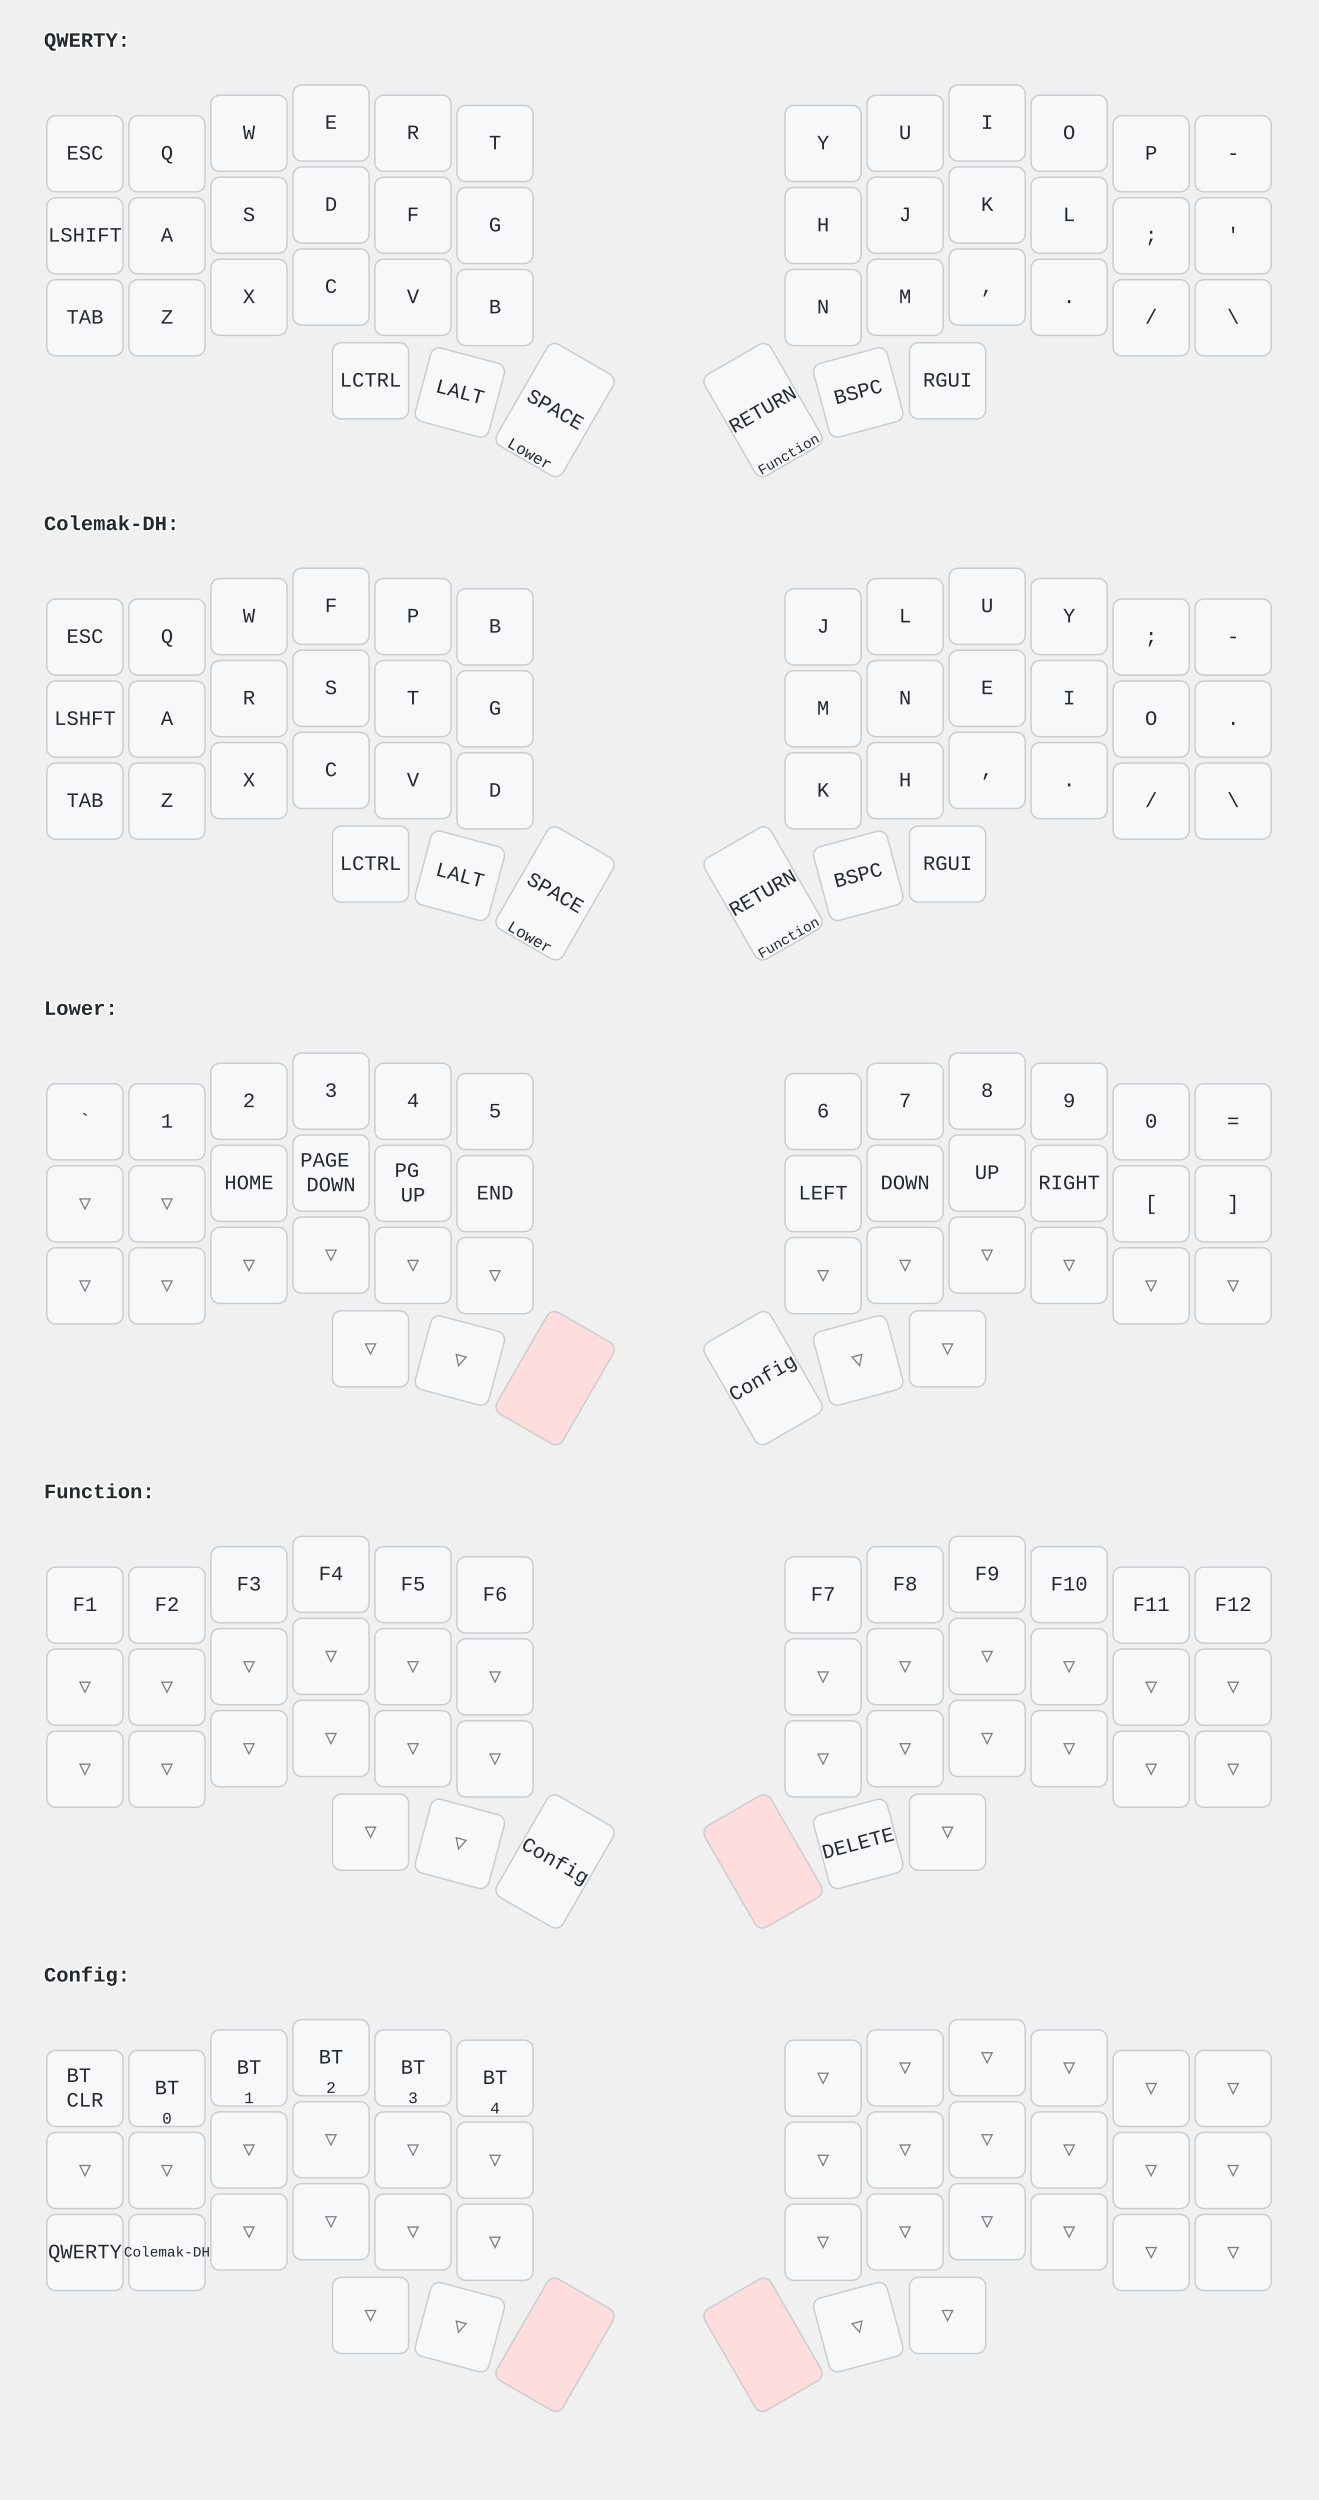
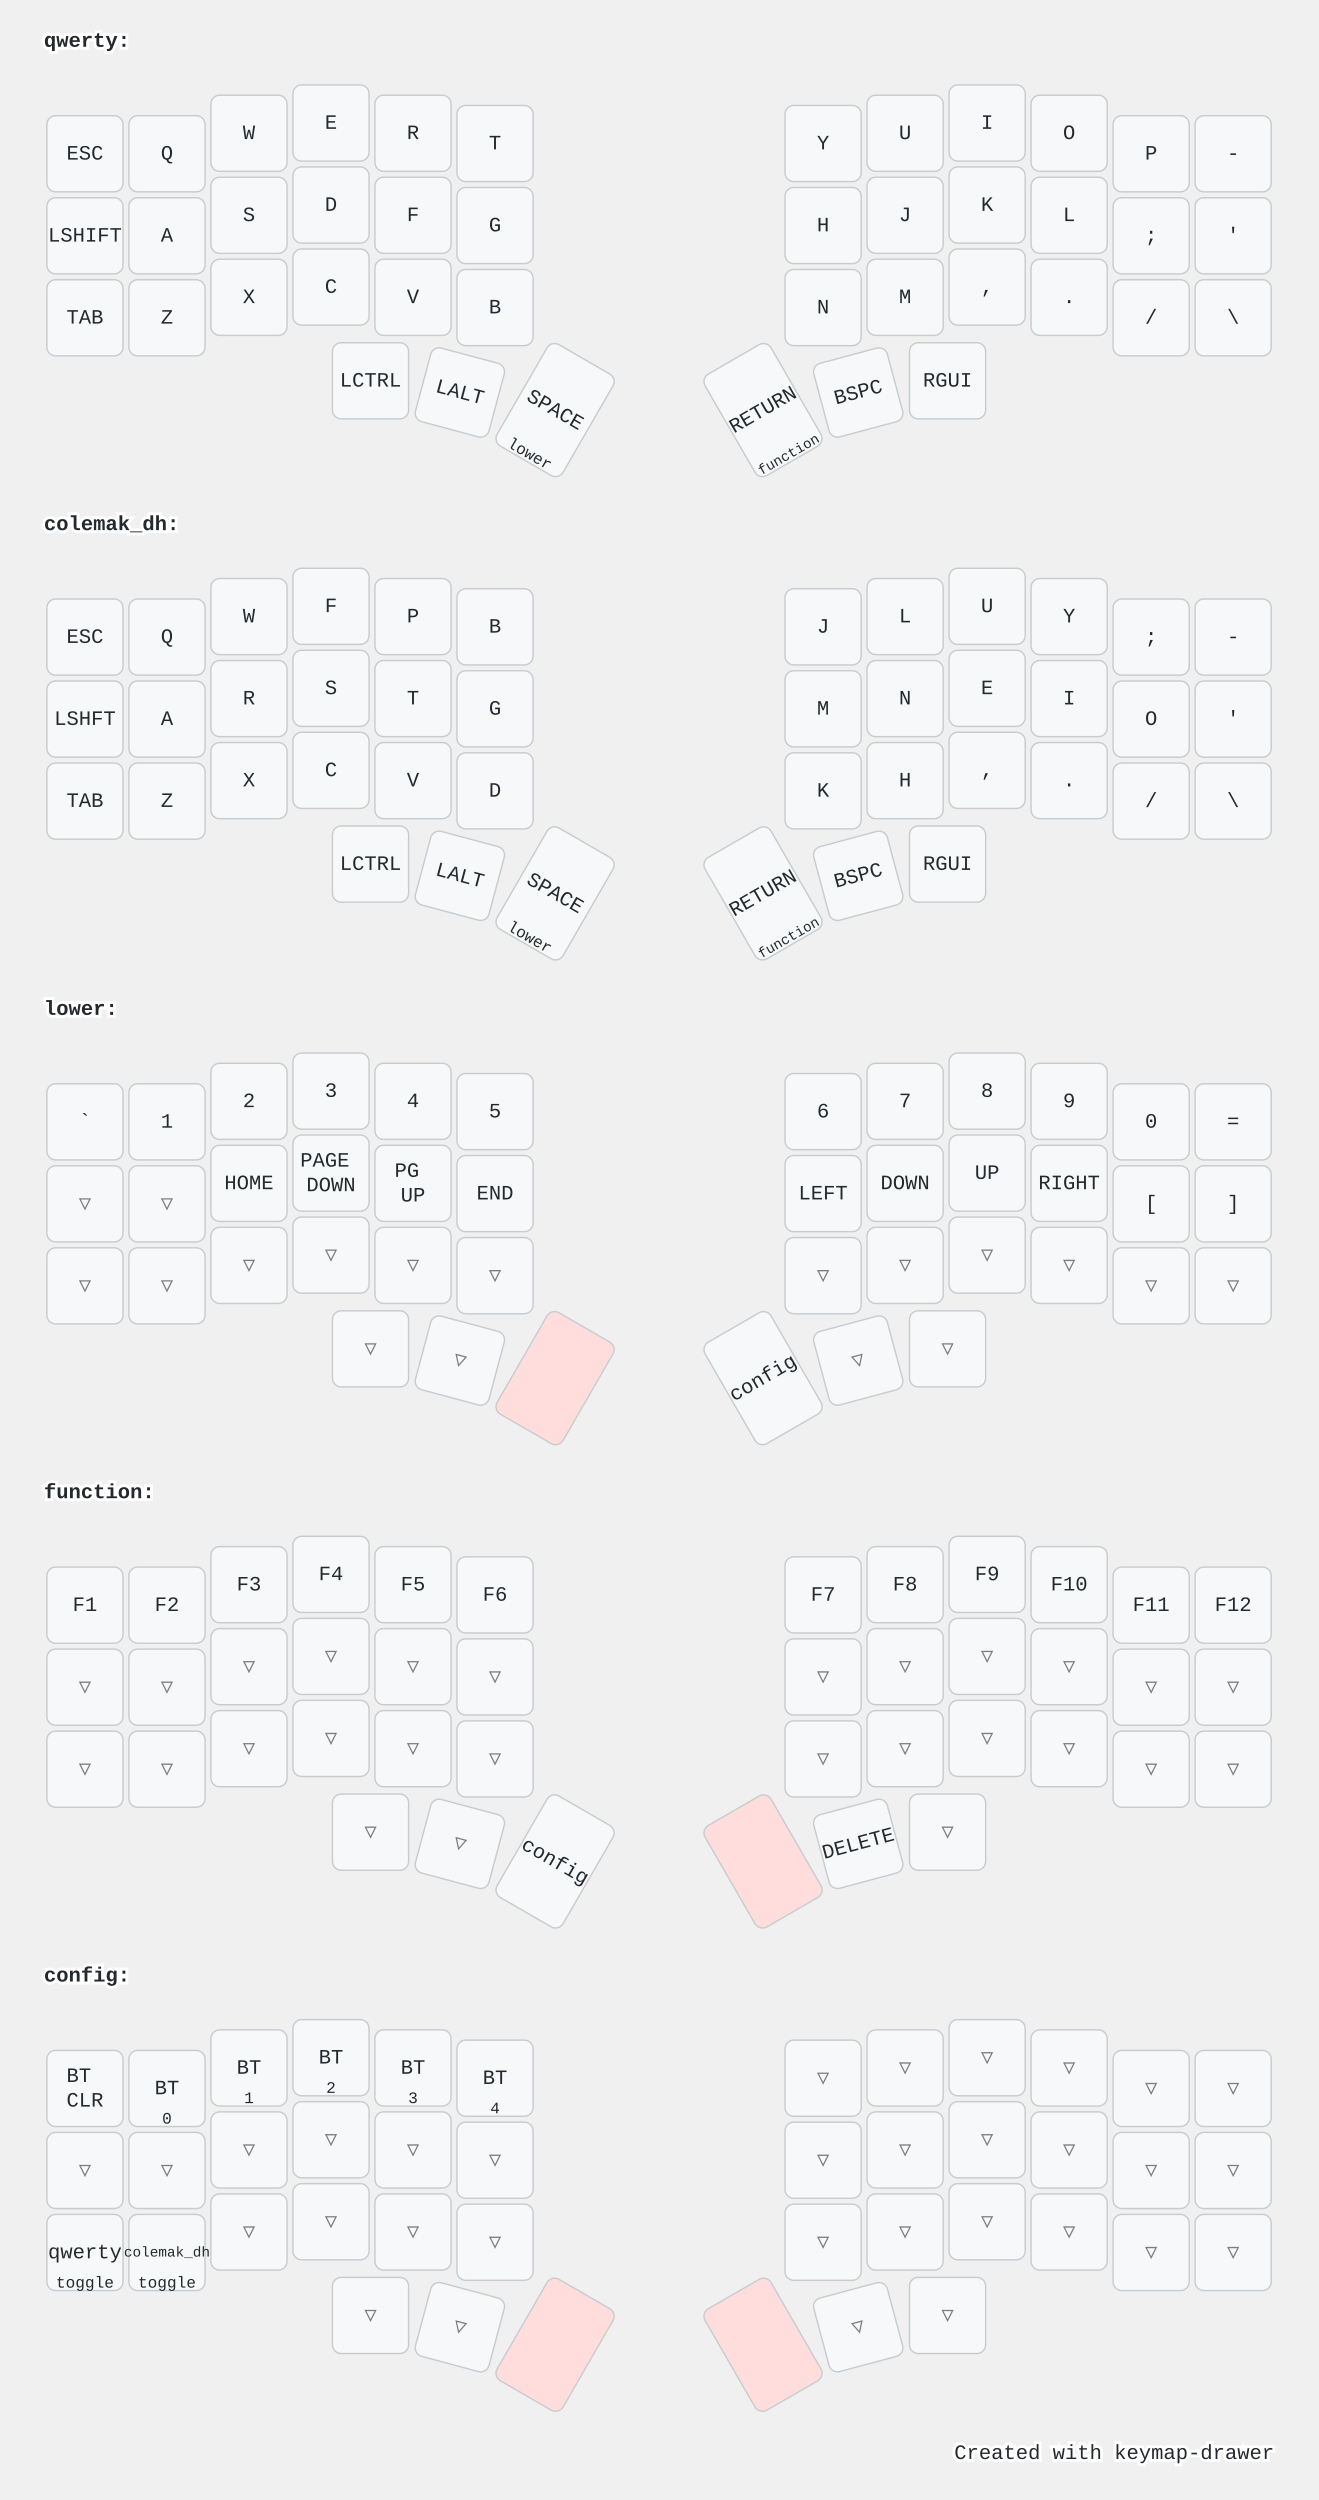
<svg xmlns="http://www.w3.org/2000/svg" width="900" height="1707" viewBox="0 0 900 1707" class="keymap">
  <style>/* inherit to force styles through use tags */
svg path {
    fill: inherit;
}

/* font and background color specifications */
svg.keymap {
    font-family: SFMono-Regular,Consolas,Liberation Mono,Menlo,monospace;
    font-size: 14px;
    font-kerning: normal;
    text-rendering: optimizeLegibility;
    fill: #24292e;
}

/* default key styling */
rect.key {
    fill: #f6f8fa;
+ }
+ 
+ rect.key, rect.combo {
    stroke: #c9cccf;
    stroke-width: 1;
}

/* default key side styling, only used is draw_key_sides is set */
rect.side {
    filter: brightness(90%);
}

/* color accent for combo boxes */
rect.combo, rect.combo-separate {
    fill: #cdf;
}

/* color accent for held keys */
rect.held, rect.combo.held {
    fill: #fdd;
}

/* color accent for ghost (optional) keys */
rect.ghost, rect.combo.ghost {
    stroke-dasharray: 4, 4;
    stroke-width: 2;
}

text {
    text-anchor: middle;
    dominant-baseline: middle;
}

/* styling for layer labels */
text.label {
    font-weight: bold;
    text-anchor: start;
    stroke: white;
-     stroke-width: 2;
+     stroke-width: 4;
+     paint-order: stroke;
+ }
+ 
+ /* styling for optional footer */
+ text.footer {
+     text-anchor: end;
+     dominant-baseline: auto;
+     stroke: white;
+     stroke-width: 4;
    paint-order: stroke;
}

/* styling for combo tap, and key hold/shifted label text */
text.combo, text.hold, text.shifted {
    font-size: 11px;
}

text.hold {
    text-anchor: middle;
    dominant-baseline: auto;
}

text.shifted {
    text-anchor: middle;
    dominant-baseline: hanging;
}

/* styling for hold/shifted label text in combo box */
text.combo.hold, text.combo.shifted {
    font-size: 8px;
}

/* lighter symbol for transparent keys */
text.trans {
    fill: #7b7e81;
}

/* styling for combo dendrons */
path.combo {
    stroke-width: 1;
    stroke: gray;
    fill: none;
}

/* Start Tabler Icons Cleanup */
/* cannot use height/width with glyphs */
.icon-tabler &gt; path {
    fill: inherit;
    stroke: inherit;
    stroke-width: 2;
}
/* hide tabler's default box */
.icon-tabler &gt; path[stroke="none"][fill="none"] {
    visibility: hidden;
}
/* End Tabler Icons Cleanup */
- </style>
-   <g transform="translate(30, 0)" class="layer-QWERTY">
-     <text x="0" y="28" class="label">QWERTY:</text>
+ 
+ @media (prefers-color-scheme: dark) {
+ svg.keymap { fill: #d1d6db; }
+ rect.key { fill: #3f4750; }
+ rect.key, rect.combo { stroke: #60666c; }
+ rect.combo, rect.combo-separate { fill: #1f3d7a; }
+ rect.held, rect.combo.held { fill: #854747; }
+ text.label, text.footer { stroke: black; }
+ text.trans { fill: #7e8184; }
+ path.combo { stroke: #7f7f7f; }
+ 
+ }</style>
+   <g transform="translate(30, 0)" class="layer-qwerty">
+     <text x="0" y="28" class="label">qwerty:</text>
    <g transform="translate(0, 56)">
      <g transform="translate(28, 49)" class="key keypos-0">
        <rect rx="6" ry="6" x="-26" y="-26" width="52" height="52" class="key" />
        <text x="0" y="0" class="key tap">ESC</text>
      </g>
      <g transform="translate(84, 49)" class="key keypos-1">
        <rect rx="6" ry="6" x="-26" y="-26" width="52" height="52" class="key" />
        <text x="0" y="0" class="key tap">Q</text>
      </g>
      <g transform="translate(140, 35)" class="key keypos-2">
        <rect rx="6" ry="6" x="-26" y="-26" width="52" height="52" class="key" />
        <text x="0" y="0" class="key tap">W</text>
      </g>
      <g transform="translate(196, 28)" class="key keypos-3">
        <rect rx="6" ry="6" x="-26" y="-26" width="52" height="52" class="key" />
        <text x="0" y="0" class="key tap">E</text>
      </g>
      <g transform="translate(252, 35)" class="key keypos-4">
        <rect rx="6" ry="6" x="-26" y="-26" width="52" height="52" class="key" />
        <text x="0" y="0" class="key tap">R</text>
      </g>
      <g transform="translate(308, 42)" class="key keypos-5">
        <rect rx="6" ry="6" x="-26" y="-26" width="52" height="52" class="key" />
        <text x="0" y="0" class="key tap">T</text>
      </g>
      <g transform="translate(532, 42)" class="key keypos-6">
        <rect rx="6" ry="6" x="-26" y="-26" width="52" height="52" class="key" />
        <text x="0" y="0" class="key tap">Y</text>
      </g>
      <g transform="translate(588, 35)" class="key keypos-7">
        <rect rx="6" ry="6" x="-26" y="-26" width="52" height="52" class="key" />
        <text x="0" y="0" class="key tap">U</text>
      </g>
      <g transform="translate(644, 28)" class="key keypos-8">
        <rect rx="6" ry="6" x="-26" y="-26" width="52" height="52" class="key" />
        <text x="0" y="0" class="key tap">I</text>
      </g>
      <g transform="translate(700, 35)" class="key keypos-9">
        <rect rx="6" ry="6" x="-26" y="-26" width="52" height="52" class="key" />
        <text x="0" y="0" class="key tap">O</text>
      </g>
      <g transform="translate(756, 49)" class="key keypos-10">
        <rect rx="6" ry="6" x="-26" y="-26" width="52" height="52" class="key" />
        <text x="0" y="0" class="key tap">P</text>
      </g>
      <g transform="translate(812, 49)" class="key keypos-11">
        <rect rx="6" ry="6" x="-26" y="-26" width="52" height="52" class="key" />
        <text x="0" y="0" class="key tap">-</text>
      </g>
      <g transform="translate(28, 105)" class="key keypos-12">
        <rect rx="6" ry="6" x="-26" y="-26" width="52" height="52" class="key" />
        <text x="0" y="0" class="key tap">LSHIFT</text>
      </g>
      <g transform="translate(84, 105)" class="key keypos-13">
        <rect rx="6" ry="6" x="-26" y="-26" width="52" height="52" class="key" />
        <text x="0" y="0" class="key tap">A</text>
      </g>
      <g transform="translate(140, 91)" class="key keypos-14">
        <rect rx="6" ry="6" x="-26" y="-26" width="52" height="52" class="key" />
        <text x="0" y="0" class="key tap">S</text>
      </g>
      <g transform="translate(196, 84)" class="key keypos-15">
        <rect rx="6" ry="6" x="-26" y="-26" width="52" height="52" class="key" />
        <text x="0" y="0" class="key tap">D</text>
      </g>
      <g transform="translate(252, 91)" class="key keypos-16">
        <rect rx="6" ry="6" x="-26" y="-26" width="52" height="52" class="key" />
        <text x="0" y="0" class="key tap">F</text>
      </g>
      <g transform="translate(308, 98)" class="key keypos-17">
        <rect rx="6" ry="6" x="-26" y="-26" width="52" height="52" class="key" />
        <text x="0" y="0" class="key tap">G</text>
      </g>
      <g transform="translate(532, 98)" class="key keypos-18">
        <rect rx="6" ry="6" x="-26" y="-26" width="52" height="52" class="key" />
        <text x="0" y="0" class="key tap">H</text>
      </g>
      <g transform="translate(588, 91)" class="key keypos-19">
        <rect rx="6" ry="6" x="-26" y="-26" width="52" height="52" class="key" />
        <text x="0" y="0" class="key tap">J</text>
      </g>
      <g transform="translate(644, 84)" class="key keypos-20">
        <rect rx="6" ry="6" x="-26" y="-26" width="52" height="52" class="key" />
        <text x="0" y="0" class="key tap">K</text>
      </g>
      <g transform="translate(700, 91)" class="key keypos-21">
        <rect rx="6" ry="6" x="-26" y="-26" width="52" height="52" class="key" />
        <text x="0" y="0" class="key tap">L</text>
      </g>
      <g transform="translate(756, 105)" class="key keypos-22">
        <rect rx="6" ry="6" x="-26" y="-26" width="52" height="52" class="key" />
        <text x="0" y="0" class="key tap">;</text>
      </g>
      <g transform="translate(812, 105)" class="key keypos-23">
        <rect rx="6" ry="6" x="-26" y="-26" width="52" height="52" class="key" />
        <text x="0" y="0" class="key tap">'</text>
      </g>
      <g transform="translate(28, 161)" class="key keypos-24">
        <rect rx="6" ry="6" x="-26" y="-26" width="52" height="52" class="key" />
        <text x="0" y="0" class="key tap">TAB</text>
      </g>
      <g transform="translate(84, 161)" class="key keypos-25">
        <rect rx="6" ry="6" x="-26" y="-26" width="52" height="52" class="key" />
        <text x="0" y="0" class="key tap">Z</text>
      </g>
      <g transform="translate(140, 147)" class="key keypos-26">
        <rect rx="6" ry="6" x="-26" y="-26" width="52" height="52" class="key" />
        <text x="0" y="0" class="key tap">X</text>
      </g>
      <g transform="translate(196, 140)" class="key keypos-27">
        <rect rx="6" ry="6" x="-26" y="-26" width="52" height="52" class="key" />
        <text x="0" y="0" class="key tap">C</text>
      </g>
      <g transform="translate(252, 147)" class="key keypos-28">
        <rect rx="6" ry="6" x="-26" y="-26" width="52" height="52" class="key" />
        <text x="0" y="0" class="key tap">V</text>
      </g>
      <g transform="translate(308, 154)" class="key keypos-29">
        <rect rx="6" ry="6" x="-26" y="-26" width="52" height="52" class="key" />
        <text x="0" y="0" class="key tap">B</text>
      </g>
      <g transform="translate(532, 154)" class="key keypos-30">
        <rect rx="6" ry="6" x="-26" y="-26" width="52" height="52" class="key" />
        <text x="0" y="0" class="key tap">N</text>
      </g>
      <g transform="translate(588, 147)" class="key keypos-31">
        <rect rx="6" ry="6" x="-26" y="-26" width="52" height="52" class="key" />
        <text x="0" y="0" class="key tap">M</text>
      </g>
      <g transform="translate(644, 140)" class="key keypos-32">
        <rect rx="6" ry="6" x="-26" y="-26" width="52" height="52" class="key" />
        <text x="0" y="0" class="key tap">,</text>
      </g>
      <g transform="translate(700, 147)" class="key keypos-33">
        <rect rx="6" ry="6" x="-26" y="-26" width="52" height="52" class="key" />
        <text x="0" y="0" class="key tap">.</text>
      </g>
      <g transform="translate(756, 161)" class="key keypos-34">
        <rect rx="6" ry="6" x="-26" y="-26" width="52" height="52" class="key" />
        <text x="0" y="0" class="key tap">/</text>
      </g>
      <g transform="translate(812, 161)" class="key keypos-35">
        <rect rx="6" ry="6" x="-26" y="-26" width="52" height="52" class="key" />
        <text x="0" y="0" class="key tap">\</text>
      </g>
      <g transform="translate(223, 204)" class="key keypos-36">
        <rect rx="6" ry="6" x="-26" y="-26" width="52" height="52" class="key" />
        <text x="0" y="0" class="key tap">LCTRL</text>
      </g>
      <g transform="translate(284, 212) rotate(15.0)" class="key keypos-37">
        <rect rx="6" ry="6" x="-26" y="-26" width="52" height="52" class="key" />
        <text x="0" y="0" class="key tap">LALT</text>
      </g>
      <g transform="translate(349, 224) rotate(30.0)" class="key keypos-38">
        <rect rx="6" ry="6" x="-26" y="-40" width="52" height="80" class="key" />
        <text x="0" y="0" class="key tap">SPACE</text>
-         <text x="0" y="38" class="key hold">Lower</text>
+         <text x="0" y="38" class="key hold">lower</text>
      </g>
      <g transform="translate(491, 224) rotate(-30.0)" class="key keypos-39">
        <rect rx="6" ry="6" x="-26" y="-40" width="52" height="80" class="key" />
        <text x="0" y="0" class="key tap">RETURN</text>
        <text x="0" y="38" class="key hold">
-           <tspan style="font-size: 88%">Function</tspan>
+           <tspan style="font-size: 88%">function</tspan>
        </text>
      </g>
      <g transform="translate(556, 212) rotate(-15.0)" class="key keypos-40">
        <rect rx="6" ry="6" x="-26" y="-26" width="52" height="52" class="key" />
        <text x="0" y="0" class="key tap">BSPC</text>
      </g>
      <g transform="translate(617, 204)" class="key keypos-41">
        <rect rx="6" ry="6" x="-26" y="-26" width="52" height="52" class="key" />
        <text x="0" y="0" class="key tap">RGUI</text>
      </g>
    </g>
  </g>
-   <g transform="translate(30, 330)" class="layer-Colemak-DH">
-     <text x="0" y="28" class="label">Colemak-DH:</text>
+   <g transform="translate(30, 330)" class="layer-colemak_dh">
+     <text x="0" y="28" class="label">colemak_dh:</text>
    <g transform="translate(0, 56)">
      <g transform="translate(28, 49)" class="key keypos-0">
        <rect rx="6" ry="6" x="-26" y="-26" width="52" height="52" class="key" />
        <text x="0" y="0" class="key tap">ESC</text>
      </g>
      <g transform="translate(84, 49)" class="key keypos-1">
        <rect rx="6" ry="6" x="-26" y="-26" width="52" height="52" class="key" />
        <text x="0" y="0" class="key tap">Q</text>
      </g>
      <g transform="translate(140, 35)" class="key keypos-2">
        <rect rx="6" ry="6" x="-26" y="-26" width="52" height="52" class="key" />
        <text x="0" y="0" class="key tap">W</text>
      </g>
      <g transform="translate(196, 28)" class="key keypos-3">
        <rect rx="6" ry="6" x="-26" y="-26" width="52" height="52" class="key" />
        <text x="0" y="0" class="key tap">F</text>
      </g>
      <g transform="translate(252, 35)" class="key keypos-4">
        <rect rx="6" ry="6" x="-26" y="-26" width="52" height="52" class="key" />
        <text x="0" y="0" class="key tap">P</text>
      </g>
      <g transform="translate(308, 42)" class="key keypos-5">
        <rect rx="6" ry="6" x="-26" y="-26" width="52" height="52" class="key" />
        <text x="0" y="0" class="key tap">B</text>
      </g>
      <g transform="translate(532, 42)" class="key keypos-6">
        <rect rx="6" ry="6" x="-26" y="-26" width="52" height="52" class="key" />
        <text x="0" y="0" class="key tap">J</text>
      </g>
      <g transform="translate(588, 35)" class="key keypos-7">
        <rect rx="6" ry="6" x="-26" y="-26" width="52" height="52" class="key" />
        <text x="0" y="0" class="key tap">L</text>
      </g>
      <g transform="translate(644, 28)" class="key keypos-8">
        <rect rx="6" ry="6" x="-26" y="-26" width="52" height="52" class="key" />
        <text x="0" y="0" class="key tap">U</text>
      </g>
      <g transform="translate(700, 35)" class="key keypos-9">
        <rect rx="6" ry="6" x="-26" y="-26" width="52" height="52" class="key" />
        <text x="0" y="0" class="key tap">Y</text>
      </g>
      <g transform="translate(756, 49)" class="key keypos-10">
        <rect rx="6" ry="6" x="-26" y="-26" width="52" height="52" class="key" />
        <text x="0" y="0" class="key tap">;</text>
      </g>
      <g transform="translate(812, 49)" class="key keypos-11">
        <rect rx="6" ry="6" x="-26" y="-26" width="52" height="52" class="key" />
        <text x="0" y="0" class="key tap">-</text>
      </g>
      <g transform="translate(28, 105)" class="key keypos-12">
        <rect rx="6" ry="6" x="-26" y="-26" width="52" height="52" class="key" />
        <text x="0" y="0" class="key tap">LSHFT</text>
      </g>
      <g transform="translate(84, 105)" class="key keypos-13">
        <rect rx="6" ry="6" x="-26" y="-26" width="52" height="52" class="key" />
        <text x="0" y="0" class="key tap">A</text>
      </g>
      <g transform="translate(140, 91)" class="key keypos-14">
        <rect rx="6" ry="6" x="-26" y="-26" width="52" height="52" class="key" />
        <text x="0" y="0" class="key tap">R</text>
      </g>
      <g transform="translate(196, 84)" class="key keypos-15">
        <rect rx="6" ry="6" x="-26" y="-26" width="52" height="52" class="key" />
        <text x="0" y="0" class="key tap">S</text>
      </g>
      <g transform="translate(252, 91)" class="key keypos-16">
        <rect rx="6" ry="6" x="-26" y="-26" width="52" height="52" class="key" />
        <text x="0" y="0" class="key tap">T</text>
      </g>
      <g transform="translate(308, 98)" class="key keypos-17">
        <rect rx="6" ry="6" x="-26" y="-26" width="52" height="52" class="key" />
        <text x="0" y="0" class="key tap">G</text>
      </g>
      <g transform="translate(532, 98)" class="key keypos-18">
        <rect rx="6" ry="6" x="-26" y="-26" width="52" height="52" class="key" />
        <text x="0" y="0" class="key tap">M</text>
      </g>
      <g transform="translate(588, 91)" class="key keypos-19">
        <rect rx="6" ry="6" x="-26" y="-26" width="52" height="52" class="key" />
        <text x="0" y="0" class="key tap">N</text>
      </g>
      <g transform="translate(644, 84)" class="key keypos-20">
        <rect rx="6" ry="6" x="-26" y="-26" width="52" height="52" class="key" />
        <text x="0" y="0" class="key tap">E</text>
      </g>
      <g transform="translate(700, 91)" class="key keypos-21">
        <rect rx="6" ry="6" x="-26" y="-26" width="52" height="52" class="key" />
        <text x="0" y="0" class="key tap">I</text>
      </g>
      <g transform="translate(756, 105)" class="key keypos-22">
        <rect rx="6" ry="6" x="-26" y="-26" width="52" height="52" class="key" />
        <text x="0" y="0" class="key tap">O</text>
      </g>
      <g transform="translate(812, 105)" class="key keypos-23">
        <rect rx="6" ry="6" x="-26" y="-26" width="52" height="52" class="key" />
-         <text x="0" y="0" class="key tap">.</text>
+         <text x="0" y="0" class="key tap">'</text>
      </g>
      <g transform="translate(28, 161)" class="key keypos-24">
        <rect rx="6" ry="6" x="-26" y="-26" width="52" height="52" class="key" />
        <text x="0" y="0" class="key tap">TAB</text>
      </g>
      <g transform="translate(84, 161)" class="key keypos-25">
        <rect rx="6" ry="6" x="-26" y="-26" width="52" height="52" class="key" />
        <text x="0" y="0" class="key tap">Z</text>
      </g>
      <g transform="translate(140, 147)" class="key keypos-26">
        <rect rx="6" ry="6" x="-26" y="-26" width="52" height="52" class="key" />
        <text x="0" y="0" class="key tap">X</text>
      </g>
      <g transform="translate(196, 140)" class="key keypos-27">
        <rect rx="6" ry="6" x="-26" y="-26" width="52" height="52" class="key" />
        <text x="0" y="0" class="key tap">C</text>
      </g>
      <g transform="translate(252, 147)" class="key keypos-28">
        <rect rx="6" ry="6" x="-26" y="-26" width="52" height="52" class="key" />
        <text x="0" y="0" class="key tap">V</text>
      </g>
      <g transform="translate(308, 154)" class="key keypos-29">
        <rect rx="6" ry="6" x="-26" y="-26" width="52" height="52" class="key" />
        <text x="0" y="0" class="key tap">D</text>
      </g>
      <g transform="translate(532, 154)" class="key keypos-30">
        <rect rx="6" ry="6" x="-26" y="-26" width="52" height="52" class="key" />
        <text x="0" y="0" class="key tap">K</text>
      </g>
      <g transform="translate(588, 147)" class="key keypos-31">
        <rect rx="6" ry="6" x="-26" y="-26" width="52" height="52" class="key" />
        <text x="0" y="0" class="key tap">H</text>
      </g>
      <g transform="translate(644, 140)" class="key keypos-32">
        <rect rx="6" ry="6" x="-26" y="-26" width="52" height="52" class="key" />
        <text x="0" y="0" class="key tap">,</text>
      </g>
      <g transform="translate(700, 147)" class="key keypos-33">
        <rect rx="6" ry="6" x="-26" y="-26" width="52" height="52" class="key" />
        <text x="0" y="0" class="key tap">.</text>
      </g>
      <g transform="translate(756, 161)" class="key keypos-34">
        <rect rx="6" ry="6" x="-26" y="-26" width="52" height="52" class="key" />
        <text x="0" y="0" class="key tap">/</text>
      </g>
      <g transform="translate(812, 161)" class="key keypos-35">
        <rect rx="6" ry="6" x="-26" y="-26" width="52" height="52" class="key" />
        <text x="0" y="0" class="key tap">\</text>
      </g>
      <g transform="translate(223, 204)" class="key keypos-36">
        <rect rx="6" ry="6" x="-26" y="-26" width="52" height="52" class="key" />
        <text x="0" y="0" class="key tap">LCTRL</text>
      </g>
      <g transform="translate(284, 212) rotate(15.0)" class="key keypos-37">
        <rect rx="6" ry="6" x="-26" y="-26" width="52" height="52" class="key" />
        <text x="0" y="0" class="key tap">LALT</text>
      </g>
      <g transform="translate(349, 224) rotate(30.0)" class="key keypos-38">
        <rect rx="6" ry="6" x="-26" y="-40" width="52" height="80" class="key" />
        <text x="0" y="0" class="key tap">SPACE</text>
-         <text x="0" y="38" class="key hold">Lower</text>
+         <text x="0" y="38" class="key hold">lower</text>
      </g>
      <g transform="translate(491, 224) rotate(-30.0)" class="key keypos-39">
        <rect rx="6" ry="6" x="-26" y="-40" width="52" height="80" class="key" />
        <text x="0" y="0" class="key tap">RETURN</text>
        <text x="0" y="38" class="key hold">
-           <tspan style="font-size: 88%">Function</tspan>
+           <tspan style="font-size: 88%">function</tspan>
        </text>
      </g>
      <g transform="translate(556, 212) rotate(-15.0)" class="key keypos-40">
        <rect rx="6" ry="6" x="-26" y="-26" width="52" height="52" class="key" />
        <text x="0" y="0" class="key tap">BSPC</text>
      </g>
      <g transform="translate(617, 204)" class="key keypos-41">
        <rect rx="6" ry="6" x="-26" y="-26" width="52" height="52" class="key" />
        <text x="0" y="0" class="key tap">RGUI</text>
      </g>
    </g>
  </g>
-   <g transform="translate(30, 661)" class="layer-Lower">
-     <text x="0" y="28" class="label">Lower:</text>
+   <g transform="translate(30, 661)" class="layer-lower">
+     <text x="0" y="28" class="label">lower:</text>
    <g transform="translate(0, 56)">
      <g transform="translate(28, 49)" class="key keypos-0">
        <rect rx="6" ry="6" x="-26" y="-26" width="52" height="52" class="key" />
        <text x="0" y="0" class="key tap">`</text>
      </g>
      <g transform="translate(84, 49)" class="key keypos-1">
        <rect rx="6" ry="6" x="-26" y="-26" width="52" height="52" class="key" />
        <text x="0" y="0" class="key tap">1</text>
      </g>
      <g transform="translate(140, 35)" class="key keypos-2">
        <rect rx="6" ry="6" x="-26" y="-26" width="52" height="52" class="key" />
        <text x="0" y="0" class="key tap">2</text>
      </g>
      <g transform="translate(196, 28)" class="key keypos-3">
        <rect rx="6" ry="6" x="-26" y="-26" width="52" height="52" class="key" />
        <text x="0" y="0" class="key tap">3</text>
      </g>
      <g transform="translate(252, 35)" class="key keypos-4">
        <rect rx="6" ry="6" x="-26" y="-26" width="52" height="52" class="key" />
        <text x="0" y="0" class="key tap">4</text>
      </g>
      <g transform="translate(308, 42)" class="key keypos-5">
        <rect rx="6" ry="6" x="-26" y="-26" width="52" height="52" class="key" />
        <text x="0" y="0" class="key tap">5</text>
      </g>
      <g transform="translate(532, 42)" class="key keypos-6">
        <rect rx="6" ry="6" x="-26" y="-26" width="52" height="52" class="key" />
        <text x="0" y="0" class="key tap">6</text>
      </g>
      <g transform="translate(588, 35)" class="key keypos-7">
        <rect rx="6" ry="6" x="-26" y="-26" width="52" height="52" class="key" />
        <text x="0" y="0" class="key tap">7</text>
      </g>
      <g transform="translate(644, 28)" class="key keypos-8">
        <rect rx="6" ry="6" x="-26" y="-26" width="52" height="52" class="key" />
        <text x="0" y="0" class="key tap">8</text>
      </g>
      <g transform="translate(700, 35)" class="key keypos-9">
        <rect rx="6" ry="6" x="-26" y="-26" width="52" height="52" class="key" />
        <text x="0" y="0" class="key tap">9</text>
      </g>
      <g transform="translate(756, 49)" class="key keypos-10">
        <rect rx="6" ry="6" x="-26" y="-26" width="52" height="52" class="key" />
        <text x="0" y="0" class="key tap">0</text>
      </g>
      <g transform="translate(812, 49)" class="key keypos-11">
        <rect rx="6" ry="6" x="-26" y="-26" width="52" height="52" class="key" />
        <text x="0" y="0" class="key tap">=</text>
      </g>
      <g transform="translate(28, 105)" class="key trans keypos-12">
        <rect rx="6" ry="6" x="-26" y="-26" width="52" height="52" class="key trans" />
        <text x="0" y="0" class="key trans tap">▽</text>
      </g>
      <g transform="translate(84, 105)" class="key trans keypos-13">
        <rect rx="6" ry="6" x="-26" y="-26" width="52" height="52" class="key trans" />
        <text x="0" y="0" class="key trans tap">▽</text>
      </g>
      <g transform="translate(140, 91)" class="key keypos-14">
        <rect rx="6" ry="6" x="-26" y="-26" width="52" height="52" class="key" />
        <text x="0" y="0" class="key tap">HOME</text>
      </g>
      <g transform="translate(196, 84)" class="key keypos-15">
        <rect rx="6" ry="6" x="-26" y="-26" width="52" height="52" class="key" />
        <text x="0" y="0" class="key tap">
          <tspan x="0" dy="-0.6em">PAGE</tspan>
          <tspan x="0" dy="1.2em">DOWN</tspan>
        </text>
      </g>
      <g transform="translate(252, 91)" class="key keypos-16">
        <rect rx="6" ry="6" x="-26" y="-26" width="52" height="52" class="key" />
        <text x="0" y="0" class="key tap">
          <tspan x="0" dy="-0.6em">PG</tspan>
          <tspan x="0" dy="1.2em">UP</tspan>
        </text>
      </g>
      <g transform="translate(308, 98)" class="key keypos-17">
        <rect rx="6" ry="6" x="-26" y="-26" width="52" height="52" class="key" />
        <text x="0" y="0" class="key tap">END</text>
      </g>
      <g transform="translate(532, 98)" class="key keypos-18">
        <rect rx="6" ry="6" x="-26" y="-26" width="52" height="52" class="key" />
        <text x="0" y="0" class="key tap">LEFT</text>
      </g>
      <g transform="translate(588, 91)" class="key keypos-19">
        <rect rx="6" ry="6" x="-26" y="-26" width="52" height="52" class="key" />
        <text x="0" y="0" class="key tap">DOWN</text>
      </g>
      <g transform="translate(644, 84)" class="key keypos-20">
        <rect rx="6" ry="6" x="-26" y="-26" width="52" height="52" class="key" />
        <text x="0" y="0" class="key tap">UP</text>
      </g>
      <g transform="translate(700, 91)" class="key keypos-21">
        <rect rx="6" ry="6" x="-26" y="-26" width="52" height="52" class="key" />
        <text x="0" y="0" class="key tap">RIGHT</text>
      </g>
      <g transform="translate(756, 105)" class="key keypos-22">
        <rect rx="6" ry="6" x="-26" y="-26" width="52" height="52" class="key" />
        <text x="0" y="0" class="key tap">[</text>
      </g>
      <g transform="translate(812, 105)" class="key keypos-23">
        <rect rx="6" ry="6" x="-26" y="-26" width="52" height="52" class="key" />
        <text x="0" y="0" class="key tap">]</text>
      </g>
      <g transform="translate(28, 161)" class="key trans keypos-24">
        <rect rx="6" ry="6" x="-26" y="-26" width="52" height="52" class="key trans" />
        <text x="0" y="0" class="key trans tap">▽</text>
      </g>
      <g transform="translate(84, 161)" class="key trans keypos-25">
        <rect rx="6" ry="6" x="-26" y="-26" width="52" height="52" class="key trans" />
        <text x="0" y="0" class="key trans tap">▽</text>
      </g>
      <g transform="translate(140, 147)" class="key trans keypos-26">
        <rect rx="6" ry="6" x="-26" y="-26" width="52" height="52" class="key trans" />
        <text x="0" y="0" class="key trans tap">▽</text>
      </g>
      <g transform="translate(196, 140)" class="key trans keypos-27">
        <rect rx="6" ry="6" x="-26" y="-26" width="52" height="52" class="key trans" />
        <text x="0" y="0" class="key trans tap">▽</text>
      </g>
      <g transform="translate(252, 147)" class="key trans keypos-28">
        <rect rx="6" ry="6" x="-26" y="-26" width="52" height="52" class="key trans" />
        <text x="0" y="0" class="key trans tap">▽</text>
      </g>
      <g transform="translate(308, 154)" class="key trans keypos-29">
        <rect rx="6" ry="6" x="-26" y="-26" width="52" height="52" class="key trans" />
        <text x="0" y="0" class="key trans tap">▽</text>
      </g>
      <g transform="translate(532, 154)" class="key trans keypos-30">
        <rect rx="6" ry="6" x="-26" y="-26" width="52" height="52" class="key trans" />
        <text x="0" y="0" class="key trans tap">▽</text>
      </g>
      <g transform="translate(588, 147)" class="key trans keypos-31">
        <rect rx="6" ry="6" x="-26" y="-26" width="52" height="52" class="key trans" />
        <text x="0" y="0" class="key trans tap">▽</text>
      </g>
      <g transform="translate(644, 140)" class="key trans keypos-32">
        <rect rx="6" ry="6" x="-26" y="-26" width="52" height="52" class="key trans" />
        <text x="0" y="0" class="key trans tap">▽</text>
      </g>
      <g transform="translate(700, 147)" class="key trans keypos-33">
        <rect rx="6" ry="6" x="-26" y="-26" width="52" height="52" class="key trans" />
        <text x="0" y="0" class="key trans tap">▽</text>
      </g>
      <g transform="translate(756, 161)" class="key trans keypos-34">
        <rect rx="6" ry="6" x="-26" y="-26" width="52" height="52" class="key trans" />
        <text x="0" y="0" class="key trans tap">▽</text>
      </g>
      <g transform="translate(812, 161)" class="key trans keypos-35">
        <rect rx="6" ry="6" x="-26" y="-26" width="52" height="52" class="key trans" />
        <text x="0" y="0" class="key trans tap">▽</text>
      </g>
      <g transform="translate(223, 204)" class="key trans keypos-36">
        <rect rx="6" ry="6" x="-26" y="-26" width="52" height="52" class="key trans" />
        <text x="0" y="0" class="key trans tap">▽</text>
      </g>
      <g transform="translate(284, 212) rotate(15.0)" class="key trans keypos-37">
        <rect rx="6" ry="6" x="-26" y="-26" width="52" height="52" class="key trans" />
        <text x="0" y="0" class="key trans tap">▽</text>
      </g>
      <g transform="translate(349, 224) rotate(30.0)" class="key held keypos-38">
        <rect rx="6" ry="6" x="-26" y="-40" width="52" height="80" class="key held" />
      </g>
      <g transform="translate(491, 224) rotate(-30.0)" class="key keypos-39">
        <rect rx="6" ry="6" x="-26" y="-40" width="52" height="80" class="key" />
-         <text x="0" y="0" class="key tap">Config</text>
+         <text x="0" y="0" class="key tap">config</text>
      </g>
      <g transform="translate(556, 212) rotate(-15.0)" class="key trans keypos-40">
        <rect rx="6" ry="6" x="-26" y="-26" width="52" height="52" class="key trans" />
        <text x="0" y="0" class="key trans tap">▽</text>
      </g>
      <g transform="translate(617, 204)" class="key trans keypos-41">
        <rect rx="6" ry="6" x="-26" y="-26" width="52" height="52" class="key trans" />
        <text x="0" y="0" class="key trans tap">▽</text>
      </g>
    </g>
  </g>
-   <g transform="translate(30, 991)" class="layer-Function">
-     <text x="0" y="28" class="label">Function:</text>
+   <g transform="translate(30, 991)" class="layer-function">
+     <text x="0" y="28" class="label">function:</text>
    <g transform="translate(0, 56)">
      <g transform="translate(28, 49)" class="key keypos-0">
        <rect rx="6" ry="6" x="-26" y="-26" width="52" height="52" class="key" />
        <text x="0" y="0" class="key tap">F1</text>
      </g>
      <g transform="translate(84, 49)" class="key keypos-1">
        <rect rx="6" ry="6" x="-26" y="-26" width="52" height="52" class="key" />
        <text x="0" y="0" class="key tap">F2</text>
      </g>
      <g transform="translate(140, 35)" class="key keypos-2">
        <rect rx="6" ry="6" x="-26" y="-26" width="52" height="52" class="key" />
        <text x="0" y="0" class="key tap">F3</text>
      </g>
      <g transform="translate(196, 28)" class="key keypos-3">
        <rect rx="6" ry="6" x="-26" y="-26" width="52" height="52" class="key" />
        <text x="0" y="0" class="key tap">F4</text>
      </g>
      <g transform="translate(252, 35)" class="key keypos-4">
        <rect rx="6" ry="6" x="-26" y="-26" width="52" height="52" class="key" />
        <text x="0" y="0" class="key tap">F5</text>
      </g>
      <g transform="translate(308, 42)" class="key keypos-5">
        <rect rx="6" ry="6" x="-26" y="-26" width="52" height="52" class="key" />
        <text x="0" y="0" class="key tap">F6</text>
      </g>
      <g transform="translate(532, 42)" class="key keypos-6">
        <rect rx="6" ry="6" x="-26" y="-26" width="52" height="52" class="key" />
        <text x="0" y="0" class="key tap">F7</text>
      </g>
      <g transform="translate(588, 35)" class="key keypos-7">
        <rect rx="6" ry="6" x="-26" y="-26" width="52" height="52" class="key" />
        <text x="0" y="0" class="key tap">F8</text>
      </g>
      <g transform="translate(644, 28)" class="key keypos-8">
        <rect rx="6" ry="6" x="-26" y="-26" width="52" height="52" class="key" />
        <text x="0" y="0" class="key tap">F9</text>
      </g>
      <g transform="translate(700, 35)" class="key keypos-9">
        <rect rx="6" ry="6" x="-26" y="-26" width="52" height="52" class="key" />
        <text x="0" y="0" class="key tap">F10</text>
      </g>
      <g transform="translate(756, 49)" class="key keypos-10">
        <rect rx="6" ry="6" x="-26" y="-26" width="52" height="52" class="key" />
        <text x="0" y="0" class="key tap">F11</text>
      </g>
      <g transform="translate(812, 49)" class="key keypos-11">
        <rect rx="6" ry="6" x="-26" y="-26" width="52" height="52" class="key" />
        <text x="0" y="0" class="key tap">F12</text>
      </g>
      <g transform="translate(28, 105)" class="key trans keypos-12">
        <rect rx="6" ry="6" x="-26" y="-26" width="52" height="52" class="key trans" />
        <text x="0" y="0" class="key trans tap">▽</text>
      </g>
      <g transform="translate(84, 105)" class="key trans keypos-13">
        <rect rx="6" ry="6" x="-26" y="-26" width="52" height="52" class="key trans" />
        <text x="0" y="0" class="key trans tap">▽</text>
      </g>
      <g transform="translate(140, 91)" class="key trans keypos-14">
        <rect rx="6" ry="6" x="-26" y="-26" width="52" height="52" class="key trans" />
        <text x="0" y="0" class="key trans tap">▽</text>
      </g>
      <g transform="translate(196, 84)" class="key trans keypos-15">
        <rect rx="6" ry="6" x="-26" y="-26" width="52" height="52" class="key trans" />
        <text x="0" y="0" class="key trans tap">▽</text>
      </g>
      <g transform="translate(252, 91)" class="key trans keypos-16">
        <rect rx="6" ry="6" x="-26" y="-26" width="52" height="52" class="key trans" />
        <text x="0" y="0" class="key trans tap">▽</text>
      </g>
      <g transform="translate(308, 98)" class="key trans keypos-17">
        <rect rx="6" ry="6" x="-26" y="-26" width="52" height="52" class="key trans" />
        <text x="0" y="0" class="key trans tap">▽</text>
      </g>
      <g transform="translate(532, 98)" class="key trans keypos-18">
        <rect rx="6" ry="6" x="-26" y="-26" width="52" height="52" class="key trans" />
        <text x="0" y="0" class="key trans tap">▽</text>
      </g>
      <g transform="translate(588, 91)" class="key trans keypos-19">
        <rect rx="6" ry="6" x="-26" y="-26" width="52" height="52" class="key trans" />
        <text x="0" y="0" class="key trans tap">▽</text>
      </g>
      <g transform="translate(644, 84)" class="key trans keypos-20">
        <rect rx="6" ry="6" x="-26" y="-26" width="52" height="52" class="key trans" />
        <text x="0" y="0" class="key trans tap">▽</text>
      </g>
      <g transform="translate(700, 91)" class="key trans keypos-21">
        <rect rx="6" ry="6" x="-26" y="-26" width="52" height="52" class="key trans" />
        <text x="0" y="0" class="key trans tap">▽</text>
      </g>
      <g transform="translate(756, 105)" class="key trans keypos-22">
        <rect rx="6" ry="6" x="-26" y="-26" width="52" height="52" class="key trans" />
        <text x="0" y="0" class="key trans tap">▽</text>
      </g>
      <g transform="translate(812, 105)" class="key trans keypos-23">
        <rect rx="6" ry="6" x="-26" y="-26" width="52" height="52" class="key trans" />
        <text x="0" y="0" class="key trans tap">▽</text>
      </g>
      <g transform="translate(28, 161)" class="key trans keypos-24">
        <rect rx="6" ry="6" x="-26" y="-26" width="52" height="52" class="key trans" />
        <text x="0" y="0" class="key trans tap">▽</text>
      </g>
      <g transform="translate(84, 161)" class="key trans keypos-25">
        <rect rx="6" ry="6" x="-26" y="-26" width="52" height="52" class="key trans" />
        <text x="0" y="0" class="key trans tap">▽</text>
      </g>
      <g transform="translate(140, 147)" class="key trans keypos-26">
        <rect rx="6" ry="6" x="-26" y="-26" width="52" height="52" class="key trans" />
        <text x="0" y="0" class="key trans tap">▽</text>
      </g>
      <g transform="translate(196, 140)" class="key trans keypos-27">
        <rect rx="6" ry="6" x="-26" y="-26" width="52" height="52" class="key trans" />
        <text x="0" y="0" class="key trans tap">▽</text>
      </g>
      <g transform="translate(252, 147)" class="key trans keypos-28">
        <rect rx="6" ry="6" x="-26" y="-26" width="52" height="52" class="key trans" />
        <text x="0" y="0" class="key trans tap">▽</text>
      </g>
      <g transform="translate(308, 154)" class="key trans keypos-29">
        <rect rx="6" ry="6" x="-26" y="-26" width="52" height="52" class="key trans" />
        <text x="0" y="0" class="key trans tap">▽</text>
      </g>
      <g transform="translate(532, 154)" class="key trans keypos-30">
        <rect rx="6" ry="6" x="-26" y="-26" width="52" height="52" class="key trans" />
        <text x="0" y="0" class="key trans tap">▽</text>
      </g>
      <g transform="translate(588, 147)" class="key trans keypos-31">
        <rect rx="6" ry="6" x="-26" y="-26" width="52" height="52" class="key trans" />
        <text x="0" y="0" class="key trans tap">▽</text>
      </g>
      <g transform="translate(644, 140)" class="key trans keypos-32">
        <rect rx="6" ry="6" x="-26" y="-26" width="52" height="52" class="key trans" />
        <text x="0" y="0" class="key trans tap">▽</text>
      </g>
      <g transform="translate(700, 147)" class="key trans keypos-33">
        <rect rx="6" ry="6" x="-26" y="-26" width="52" height="52" class="key trans" />
        <text x="0" y="0" class="key trans tap">▽</text>
      </g>
      <g transform="translate(756, 161)" class="key trans keypos-34">
        <rect rx="6" ry="6" x="-26" y="-26" width="52" height="52" class="key trans" />
        <text x="0" y="0" class="key trans tap">▽</text>
      </g>
      <g transform="translate(812, 161)" class="key trans keypos-35">
        <rect rx="6" ry="6" x="-26" y="-26" width="52" height="52" class="key trans" />
        <text x="0" y="0" class="key trans tap">▽</text>
      </g>
      <g transform="translate(223, 204)" class="key trans keypos-36">
        <rect rx="6" ry="6" x="-26" y="-26" width="52" height="52" class="key trans" />
        <text x="0" y="0" class="key trans tap">▽</text>
      </g>
      <g transform="translate(284, 212) rotate(15.0)" class="key trans keypos-37">
        <rect rx="6" ry="6" x="-26" y="-26" width="52" height="52" class="key trans" />
        <text x="0" y="0" class="key trans tap">▽</text>
      </g>
      <g transform="translate(349, 224) rotate(30.0)" class="key keypos-38">
        <rect rx="6" ry="6" x="-26" y="-40" width="52" height="80" class="key" />
-         <text x="0" y="0" class="key tap">Config</text>
+         <text x="0" y="0" class="key tap">config</text>
      </g>
      <g transform="translate(491, 224) rotate(-30.0)" class="key held keypos-39">
        <rect rx="6" ry="6" x="-26" y="-40" width="52" height="80" class="key held" />
      </g>
      <g transform="translate(556, 212) rotate(-15.0)" class="key keypos-40">
        <rect rx="6" ry="6" x="-26" y="-26" width="52" height="52" class="key" />
        <text x="0" y="0" class="key tap">DELETE</text>
      </g>
      <g transform="translate(617, 204)" class="key trans keypos-41">
        <rect rx="6" ry="6" x="-26" y="-26" width="52" height="52" class="key trans" />
        <text x="0" y="0" class="key trans tap">▽</text>
      </g>
    </g>
  </g>
-   <g transform="translate(30, 1321)" class="layer-Config">
-     <text x="0" y="28" class="label">Config:</text>
+   <g transform="translate(30, 1321)" class="layer-config">
+     <text x="0" y="28" class="label">config:</text>
    <g transform="translate(0, 56)">
      <g transform="translate(28, 49)" class="key keypos-0">
        <rect rx="6" ry="6" x="-26" y="-26" width="52" height="52" class="key" />
        <text x="0" y="0" class="key tap">
          <tspan x="0" dy="-0.6em">BT</tspan>
          <tspan x="0" dy="1.2em">CLR</tspan>
        </text>
      </g>
      <g transform="translate(84, 49)" class="key keypos-1">
        <rect rx="6" ry="6" x="-26" y="-26" width="52" height="52" class="key" />
        <text x="0" y="0" class="key tap">BT</text>
        <text x="0" y="24" class="key hold">0</text>
      </g>
      <g transform="translate(140, 35)" class="key keypos-2">
        <rect rx="6" ry="6" x="-26" y="-26" width="52" height="52" class="key" />
        <text x="0" y="0" class="key tap">BT</text>
        <text x="0" y="24" class="key hold">1</text>
      </g>
      <g transform="translate(196, 28)" class="key keypos-3">
        <rect rx="6" ry="6" x="-26" y="-26" width="52" height="52" class="key" />
        <text x="0" y="0" class="key tap">BT</text>
        <text x="0" y="24" class="key hold">2</text>
      </g>
      <g transform="translate(252, 35)" class="key keypos-4">
        <rect rx="6" ry="6" x="-26" y="-26" width="52" height="52" class="key" />
        <text x="0" y="0" class="key tap">BT</text>
        <text x="0" y="24" class="key hold">3</text>
      </g>
      <g transform="translate(308, 42)" class="key keypos-5">
        <rect rx="6" ry="6" x="-26" y="-26" width="52" height="52" class="key" />
        <text x="0" y="0" class="key tap">BT</text>
        <text x="0" y="24" class="key hold">4</text>
      </g>
      <g transform="translate(532, 42)" class="key trans keypos-6">
        <rect rx="6" ry="6" x="-26" y="-26" width="52" height="52" class="key trans" />
        <text x="0" y="0" class="key trans tap">▽</text>
      </g>
      <g transform="translate(588, 35)" class="key trans keypos-7">
        <rect rx="6" ry="6" x="-26" y="-26" width="52" height="52" class="key trans" />
        <text x="0" y="0" class="key trans tap">▽</text>
      </g>
      <g transform="translate(644, 28)" class="key trans keypos-8">
        <rect rx="6" ry="6" x="-26" y="-26" width="52" height="52" class="key trans" />
        <text x="0" y="0" class="key trans tap">▽</text>
      </g>
      <g transform="translate(700, 35)" class="key trans keypos-9">
        <rect rx="6" ry="6" x="-26" y="-26" width="52" height="52" class="key trans" />
        <text x="0" y="0" class="key trans tap">▽</text>
      </g>
      <g transform="translate(756, 49)" class="key trans keypos-10">
        <rect rx="6" ry="6" x="-26" y="-26" width="52" height="52" class="key trans" />
        <text x="0" y="0" class="key trans tap">▽</text>
      </g>
      <g transform="translate(812, 49)" class="key trans keypos-11">
        <rect rx="6" ry="6" x="-26" y="-26" width="52" height="52" class="key trans" />
        <text x="0" y="0" class="key trans tap">▽</text>
      </g>
      <g transform="translate(28, 105)" class="key trans keypos-12">
        <rect rx="6" ry="6" x="-26" y="-26" width="52" height="52" class="key trans" />
        <text x="0" y="0" class="key trans tap">▽</text>
      </g>
      <g transform="translate(84, 105)" class="key trans keypos-13">
        <rect rx="6" ry="6" x="-26" y="-26" width="52" height="52" class="key trans" />
        <text x="0" y="0" class="key trans tap">▽</text>
      </g>
      <g transform="translate(140, 91)" class="key trans keypos-14">
        <rect rx="6" ry="6" x="-26" y="-26" width="52" height="52" class="key trans" />
        <text x="0" y="0" class="key trans tap">▽</text>
      </g>
      <g transform="translate(196, 84)" class="key trans keypos-15">
        <rect rx="6" ry="6" x="-26" y="-26" width="52" height="52" class="key trans" />
        <text x="0" y="0" class="key trans tap">▽</text>
      </g>
      <g transform="translate(252, 91)" class="key trans keypos-16">
        <rect rx="6" ry="6" x="-26" y="-26" width="52" height="52" class="key trans" />
        <text x="0" y="0" class="key trans tap">▽</text>
      </g>
      <g transform="translate(308, 98)" class="key trans keypos-17">
        <rect rx="6" ry="6" x="-26" y="-26" width="52" height="52" class="key trans" />
        <text x="0" y="0" class="key trans tap">▽</text>
      </g>
      <g transform="translate(532, 98)" class="key trans keypos-18">
        <rect rx="6" ry="6" x="-26" y="-26" width="52" height="52" class="key trans" />
        <text x="0" y="0" class="key trans tap">▽</text>
      </g>
      <g transform="translate(588, 91)" class="key trans keypos-19">
        <rect rx="6" ry="6" x="-26" y="-26" width="52" height="52" class="key trans" />
        <text x="0" y="0" class="key trans tap">▽</text>
      </g>
      <g transform="translate(644, 84)" class="key trans keypos-20">
        <rect rx="6" ry="6" x="-26" y="-26" width="52" height="52" class="key trans" />
        <text x="0" y="0" class="key trans tap">▽</text>
      </g>
      <g transform="translate(700, 91)" class="key trans keypos-21">
        <rect rx="6" ry="6" x="-26" y="-26" width="52" height="52" class="key trans" />
        <text x="0" y="0" class="key trans tap">▽</text>
      </g>
      <g transform="translate(756, 105)" class="key trans keypos-22">
        <rect rx="6" ry="6" x="-26" y="-26" width="52" height="52" class="key trans" />
        <text x="0" y="0" class="key trans tap">▽</text>
      </g>
      <g transform="translate(812, 105)" class="key trans keypos-23">
        <rect rx="6" ry="6" x="-26" y="-26" width="52" height="52" class="key trans" />
        <text x="0" y="0" class="key trans tap">▽</text>
      </g>
      <g transform="translate(28, 161)" class="key keypos-24">
        <rect rx="6" ry="6" x="-26" y="-26" width="52" height="52" class="key" />
-         <text x="0" y="0" class="key tap">QWERTY</text>
+         <text x="0" y="0" class="key tap">qwerty</text>
+         <text x="0" y="24" class="key hold">toggle</text>
      </g>
      <g transform="translate(84, 161)" class="key keypos-25">
        <rect rx="6" ry="6" x="-26" y="-26" width="52" height="52" class="key" />
        <text x="0" y="0" class="key tap">
-           <tspan style="font-size: 70%">Colemak-DH</tspan>
+           <tspan style="font-size: 70%">colemak_dh</tspan>
        </text>
+         <text x="0" y="24" class="key hold">toggle</text>
      </g>
      <g transform="translate(140, 147)" class="key trans keypos-26">
        <rect rx="6" ry="6" x="-26" y="-26" width="52" height="52" class="key trans" />
        <text x="0" y="0" class="key trans tap">▽</text>
      </g>
      <g transform="translate(196, 140)" class="key trans keypos-27">
        <rect rx="6" ry="6" x="-26" y="-26" width="52" height="52" class="key trans" />
        <text x="0" y="0" class="key trans tap">▽</text>
      </g>
      <g transform="translate(252, 147)" class="key trans keypos-28">
        <rect rx="6" ry="6" x="-26" y="-26" width="52" height="52" class="key trans" />
        <text x="0" y="0" class="key trans tap">▽</text>
      </g>
      <g transform="translate(308, 154)" class="key trans keypos-29">
        <rect rx="6" ry="6" x="-26" y="-26" width="52" height="52" class="key trans" />
        <text x="0" y="0" class="key trans tap">▽</text>
      </g>
      <g transform="translate(532, 154)" class="key trans keypos-30">
        <rect rx="6" ry="6" x="-26" y="-26" width="52" height="52" class="key trans" />
        <text x="0" y="0" class="key trans tap">▽</text>
      </g>
      <g transform="translate(588, 147)" class="key trans keypos-31">
        <rect rx="6" ry="6" x="-26" y="-26" width="52" height="52" class="key trans" />
        <text x="0" y="0" class="key trans tap">▽</text>
      </g>
      <g transform="translate(644, 140)" class="key trans keypos-32">
        <rect rx="6" ry="6" x="-26" y="-26" width="52" height="52" class="key trans" />
        <text x="0" y="0" class="key trans tap">▽</text>
      </g>
      <g transform="translate(700, 147)" class="key trans keypos-33">
        <rect rx="6" ry="6" x="-26" y="-26" width="52" height="52" class="key trans" />
        <text x="0" y="0" class="key trans tap">▽</text>
      </g>
      <g transform="translate(756, 161)" class="key trans keypos-34">
        <rect rx="6" ry="6" x="-26" y="-26" width="52" height="52" class="key trans" />
        <text x="0" y="0" class="key trans tap">▽</text>
      </g>
      <g transform="translate(812, 161)" class="key trans keypos-35">
        <rect rx="6" ry="6" x="-26" y="-26" width="52" height="52" class="key trans" />
        <text x="0" y="0" class="key trans tap">▽</text>
      </g>
      <g transform="translate(223, 204)" class="key trans keypos-36">
        <rect rx="6" ry="6" x="-26" y="-26" width="52" height="52" class="key trans" />
        <text x="0" y="0" class="key trans tap">▽</text>
      </g>
      <g transform="translate(284, 212) rotate(15.0)" class="key trans keypos-37">
        <rect rx="6" ry="6" x="-26" y="-26" width="52" height="52" class="key trans" />
        <text x="0" y="0" class="key trans tap">▽</text>
      </g>
      <g transform="translate(349, 224) rotate(30.0)" class="key held keypos-38">
        <rect rx="6" ry="6" x="-26" y="-40" width="52" height="80" class="key held" />
      </g>
      <g transform="translate(491, 224) rotate(-30.0)" class="key held keypos-39">
        <rect rx="6" ry="6" x="-26" y="-40" width="52" height="80" class="key held" />
      </g>
      <g transform="translate(556, 212) rotate(-15.0)" class="key trans keypos-40">
        <rect rx="6" ry="6" x="-26" y="-26" width="52" height="52" class="key trans" />
        <text x="0" y="0" class="key trans tap">▽</text>
      </g>
      <g transform="translate(617, 204)" class="key trans keypos-41">
        <rect rx="6" ry="6" x="-26" y="-26" width="52" height="52" class="key trans" />
        <text x="0" y="0" class="key trans tap">▽</text>
      </g>
    </g>
  </g>
+   <text x="870.0" y="1679.0" class="footer">Created with <a href="https://github.com/caksoylar/keymap-drawer">keymap-drawer</a>
+   </text>
</svg>
